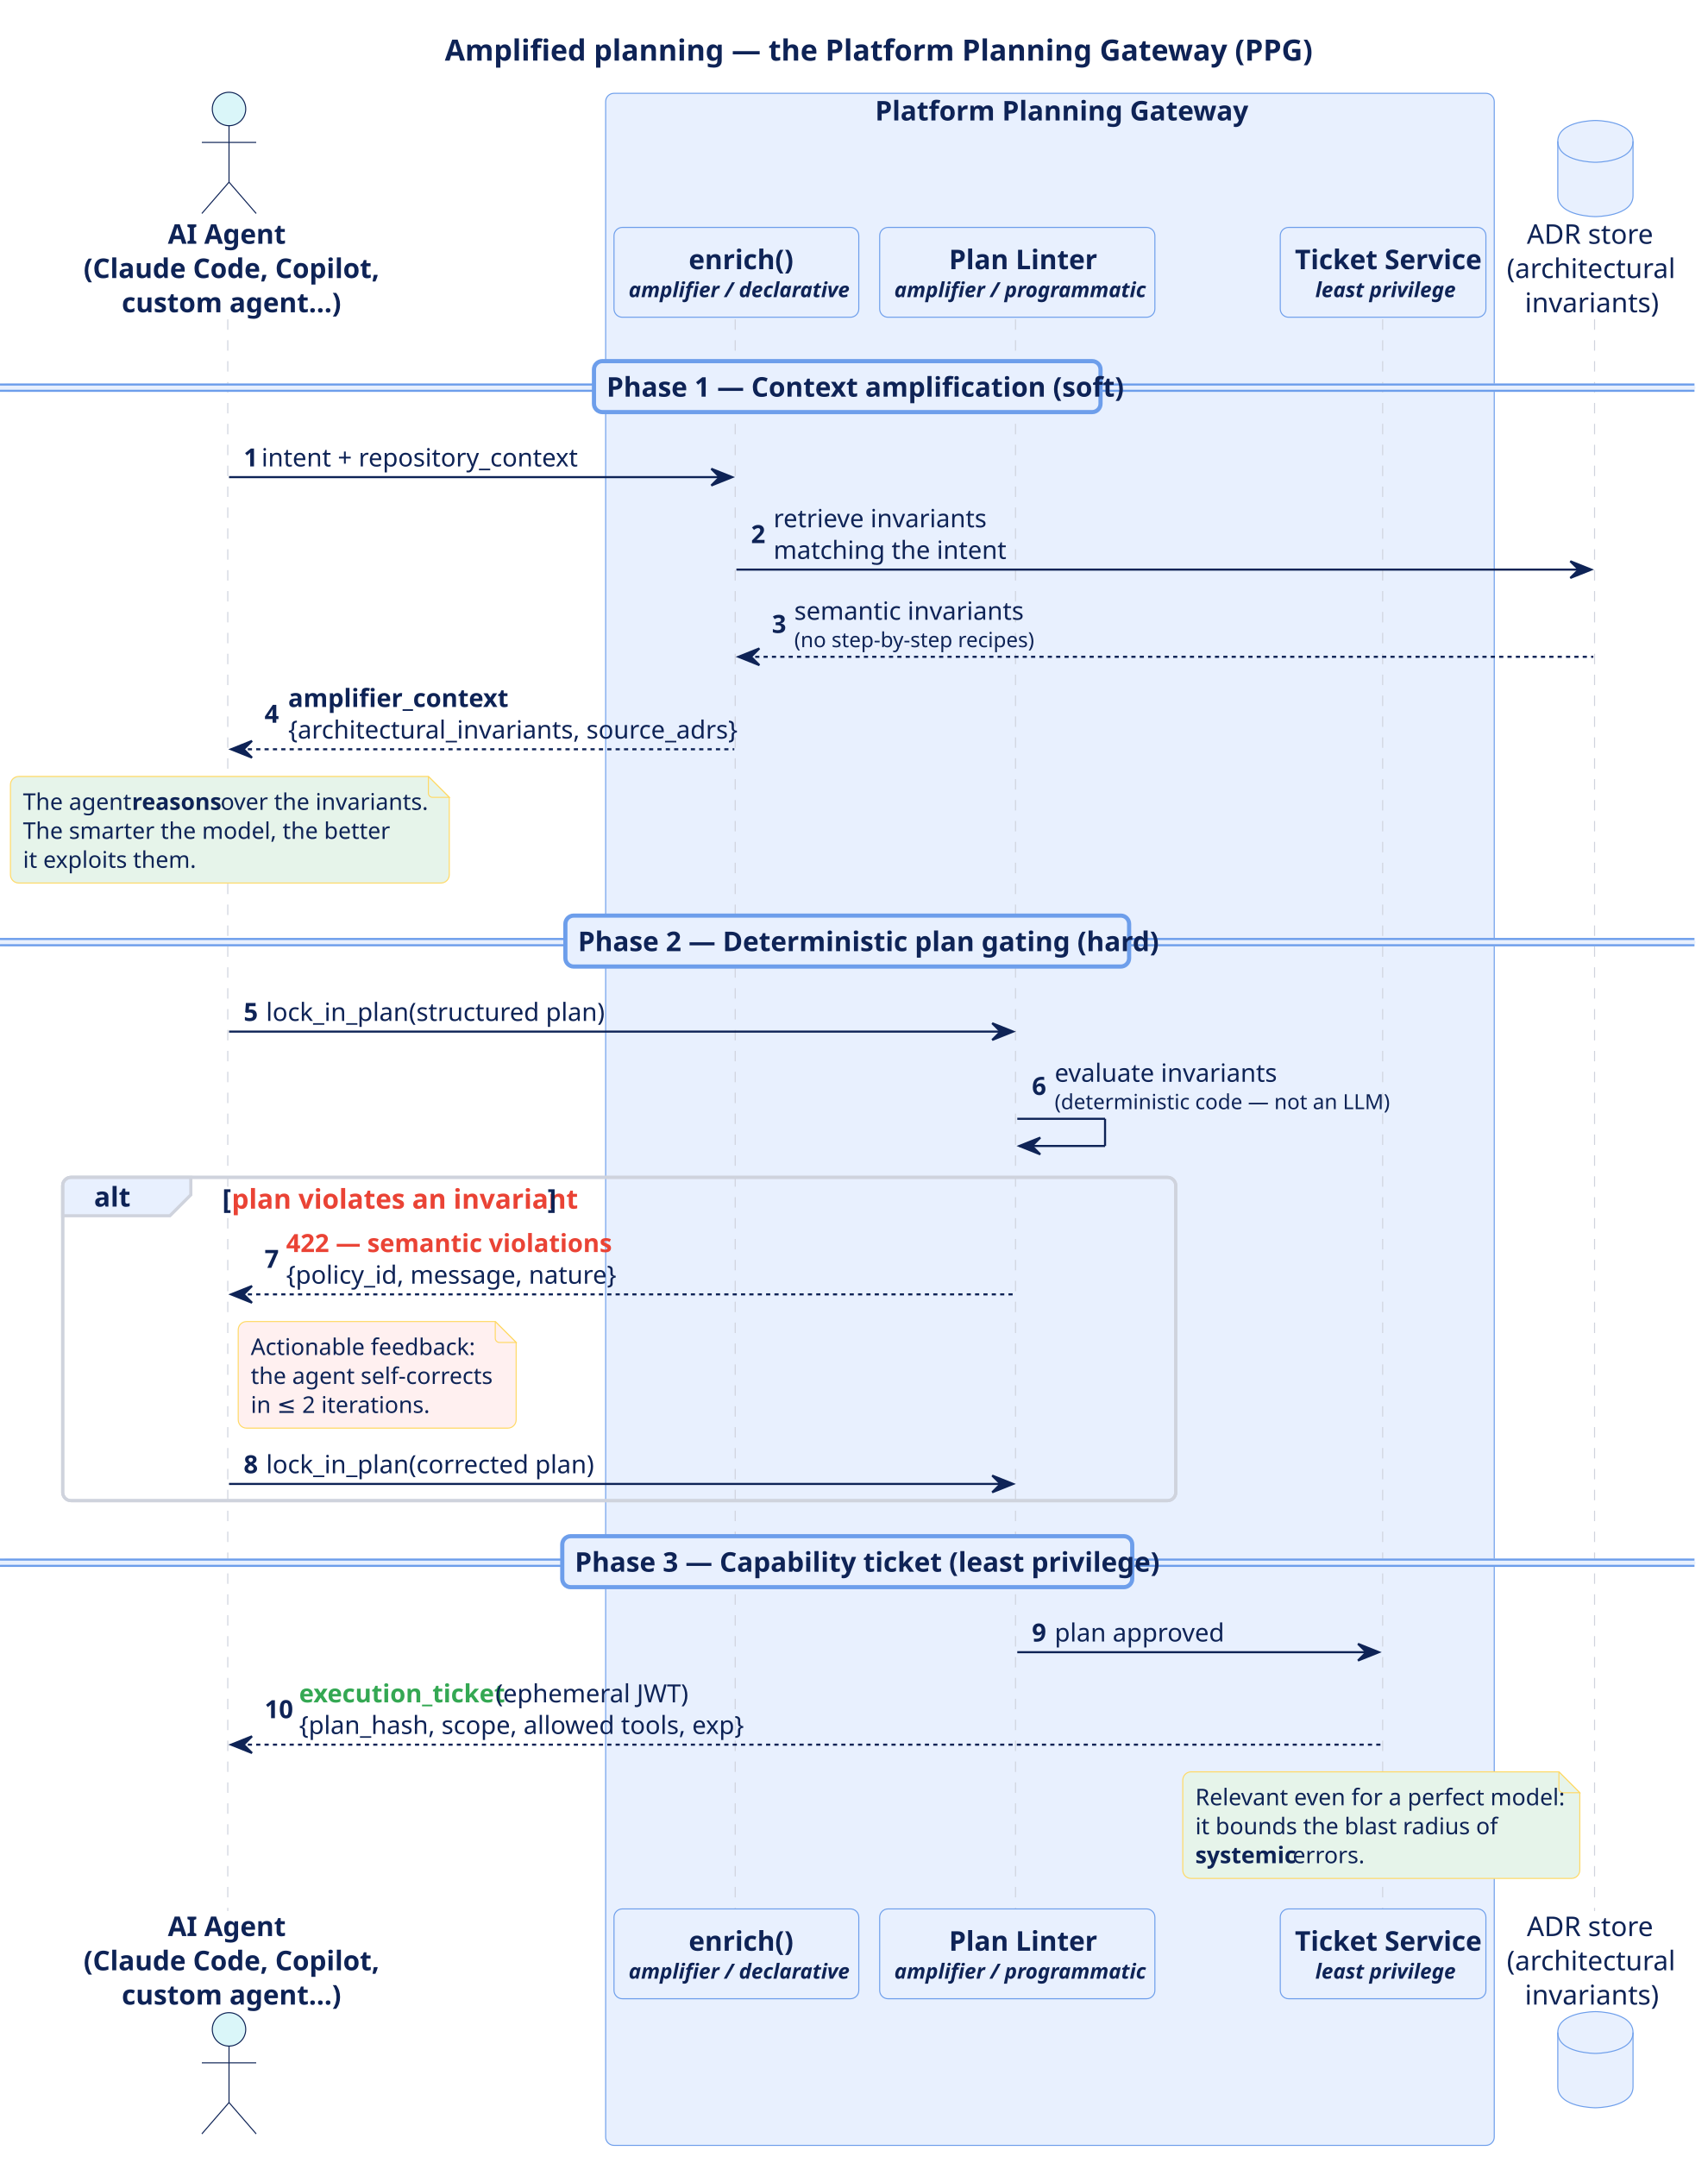
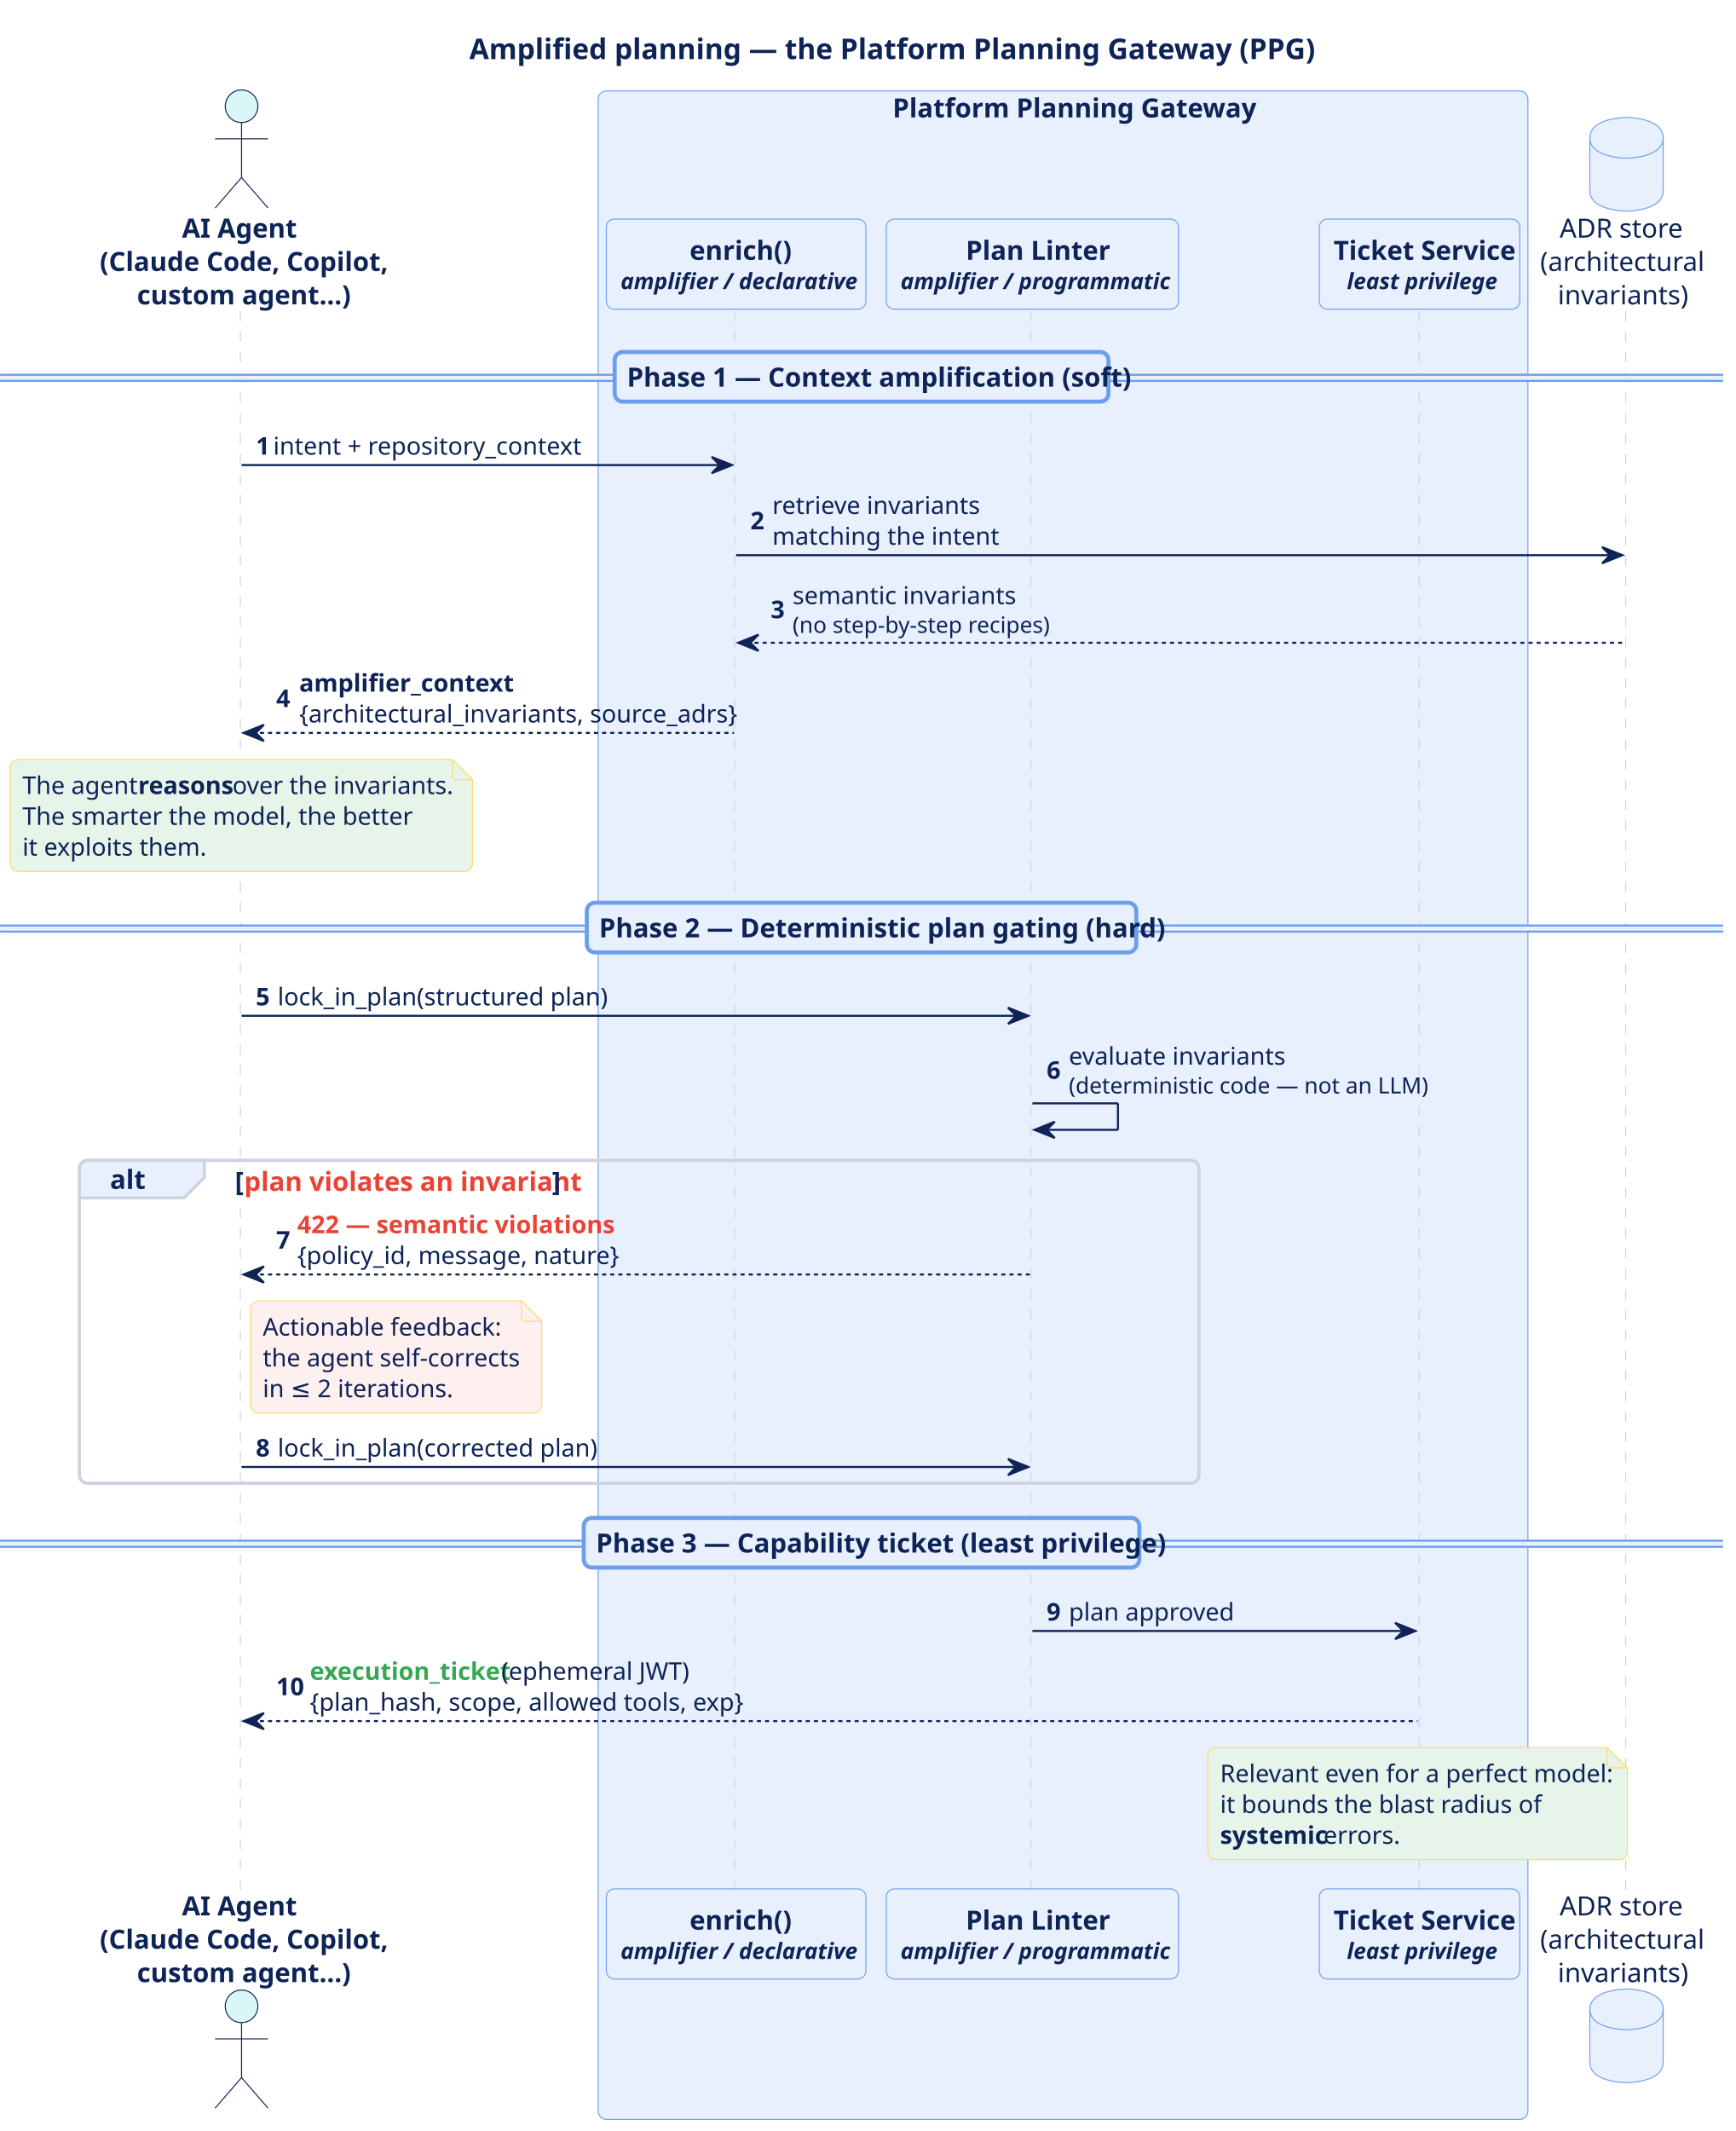
- <svg xmlns="http://www.w3.org/2000/svg" contentStyleType="text/css" data-diagram-type="SEQUENCE" height="1032px" preserveAspectRatio="none" style="width:817px;height:1032px;background:#FFFFFF;" version="1.1" viewBox="0 0 817 1032" width="817px" zoomAndPan="magnify">
+ <svg xmlns="http://www.w3.org/2000/svg" contentStyleType="text/css" data-diagram-type="SEQUENCE" height="1046px" preserveAspectRatio="none" style="width:852px;height:1046px;background:#FFFFFF;" version="1.1" viewBox="0 0 852 1046" width="852px" zoomAndPan="magnify">
  <defs />
  <g>
-     <text fill="#0E2356" font-family="'Outfit'" font-size="14" font-weight="bold" lengthAdjust="spacing" textLength="384.132" x="212.873" y="29">Amplified planning — the Platform Planning Gateway (PPG)</text>
-     <rect fill="#E8F0FE" height="981.8" rx="4" ry="4" style="stroke:#6D9EEB;stroke-width:0.5;" width="425.235" x="289.825" y="44.64" />
-     <text fill="#0E2356" font-family="'Outfit'" font-size="13" font-weight="bold" lengthAdjust="spacing" textLength="167.362" x="418.761" y="57.64">Platform Planning Gateway</text>
-     <rect fill="none" height="154.7" rx="4" ry="4" style="stroke:#CFD3DD;stroke-width:1.5;" width="532.655" x="30" y="563.28" />
+     <text fill="#0E2356" font-family="'Outfit'" font-size="14" font-weight="bold" lengthAdjust="spacing" textLength="384.132" x="230.403" y="29">Amplified planning — the Platform Planning Gateway (PPG)</text>
+     <rect fill="#E8F0FE" height="995.66" rx="4" ry="4" style="stroke:#6D9EEB;stroke-width:0.5;" width="456.45" x="293.668" y="44.64" />
+     <text fill="#0E2356" font-family="'Outfit'" font-size="13" font-weight="bold" lengthAdjust="spacing" textLength="167.362" x="438.212" y="57.64">Platform Planning Gateway</text>
+     <rect fill="none" height="158.48" rx="4" ry="4" style="stroke:#CFD3DD;stroke-width:1.5;" width="549.581" x="39" y="569.58" />
    <g class="participant-lifeline" data-entity-uid="part1" data-qualified-name="Agent" id="part1-lifeline">
      <g>
-         <rect fill="#000000" fill-opacity="0" height="761.52" width="8" x="105.593" y="152.78" />
-         <line style="stroke:#CFD3DD;stroke-width:0.5;stroke-dasharray:5,5;" x1="109" x2="109" y1="152.78" y2="914.3" />
+         <rect fill="#000000" fill-opacity="0" height="775.38" width="8" x="114.593" y="152.78" />
+         <line style="stroke:#CFD3DD;stroke-width:0.5;stroke-dasharray:5,5;" x1="118" x2="118" y1="152.78" y2="928.16" />
      </g>
    </g>
    <g class="participant-lifeline" data-entity-uid="part2" data-qualified-name="Enrich" id="part2-lifeline">
      <g>
-         <rect fill="#000000" fill-opacity="0" height="761.52" width="8" x="348.392" y="152.78" />
-         <line style="stroke:#CFD3DD;stroke-width:0.5;stroke-dasharray:5,5;" x1="351.825" x2="351.825" y1="152.78" y2="914.3" />
+         <rect fill="#000000" fill-opacity="0" height="775.38" width="8" x="357.392" y="152.78" />
+         <line style="stroke:#CFD3DD;stroke-width:0.5;stroke-dasharray:5,5;" x1="360.668" x2="360.668" y1="152.78" y2="928.16" />
      </g>
    </g>
    <g class="participant-lifeline" data-entity-uid="part3" data-qualified-name="Linter" id="part3-lifeline">
      <g>
-         <rect fill="#000000" fill-opacity="0" height="761.52" width="8" x="482.808" y="152.78" />
-         <line style="stroke:#CFD3DD;stroke-width:0.5;stroke-dasharray:5,5;" x1="485.96" x2="485.96" y1="152.78" y2="914.3" />
+         <rect fill="#000000" fill-opacity="0" height="775.38" width="8" x="502.849" y="152.78" />
+         <line style="stroke:#CFD3DD;stroke-width:0.5;stroke-dasharray:5,5;" x1="506.117" x2="506.117" y1="152.78" y2="928.16" />
      </g>
    </g>
    <g class="participant-lifeline" data-entity-uid="part4" data-qualified-name="Ticket" id="part4-lifeline">
      <g>
-         <rect fill="#000000" fill-opacity="0" height="761.52" width="8" x="657.859" y="152.78" />
-         <line style="stroke:#CFD3DD;stroke-width:0.5;stroke-dasharray:5,5;" x1="661.657" x2="661.657" y1="152.78" y2="914.3" />
+         <rect fill="#000000" fill-opacity="0" height="775.38" width="8" x="692.918" y="152.78" />
+         <line style="stroke:#CFD3DD;stroke-width:0.5;stroke-dasharray:5,5;" x1="696.716" x2="696.716" y1="152.78" y2="928.16" />
      </g>
    </g>
    <g class="participant-lifeline" data-entity-uid="part5" data-qualified-name="ADR" id="part5-lifeline">
      <g>
-         <rect fill="#000000" fill-opacity="0" height="761.52" width="8" x="759.469" y="152.78" />
-         <line style="stroke:#CFD3DD;stroke-width:0.5;stroke-dasharray:5,5;" x1="763.06" x2="763.06" y1="152.78" y2="914.3" />
+         <rect fill="#000000" fill-opacity="0" height="775.38" width="8" x="794.528" y="152.78" />
+         <line style="stroke:#CFD3DD;stroke-width:0.5;stroke-dasharray:5,5;" x1="798.119" x2="798.119" y1="152.78" y2="928.16" />
      </g>
    </g>
    <g class="participant participant-head" data-entity-uid="part1" data-qualified-name="Agent" id="part1-head">
-       <text fill="#0E2356" font-family="'Outfit'" font-size="13" font-weight="bold" lengthAdjust="spacing" textLength="52.539" x="80.323" y="116.64">AI Agent</text>
-       <text fill="#0E2356" font-family="'Outfit'" font-size="13" font-weight="bold" lengthAdjust="spacing" textLength="133.185" x="40" y="133.02">(Claude Code, Copilot,</text>
-       <text fill="#0E2356" font-family="'Outfit'" font-size="13" font-weight="bold" lengthAdjust="spacing" textLength="96.655" x="58.265" y="149.4">custom agent...)</text>
-       <ellipse cx="109.593" cy="52.14" fill="#DAF6F9" rx="8" ry="8" style="stroke:#0E2356;stroke-width:0.5;" />
-       <path d="M109.593,60.14 L109.593,87.14 M96.593,68.14 L122.593,68.14 M109.593,87.14 L96.593,102.14 M109.593,87.14 L122.593,102.14" fill="none" style="stroke:#0E2356;stroke-width:0.5;" />
+       <text fill="#0E2356" font-family="'Outfit'" font-size="13" font-weight="bold" lengthAdjust="spacing" textLength="52.539" x="89.323" y="116.64">AI Agent</text>
+       <text fill="#0E2356" font-family="'Outfit'" font-size="13" font-weight="bold" lengthAdjust="spacing" textLength="133.185" x="49" y="133.02">(Claude Code, Copilot,</text>
+       <text fill="#0E2356" font-family="'Outfit'" font-size="13" font-weight="bold" lengthAdjust="spacing" textLength="96.655" x="67.265" y="149.4">custom agent...)</text>
+       <ellipse cx="118.593" cy="52.14" fill="#DAF6F9" rx="8" ry="8" style="stroke:#0E2356;stroke-width:0.5;" />
+       <path d="M118.593,60.14 L118.593,87.14 M105.593,68.14 L131.593,68.14 M118.593,87.14 L105.593,102.14 M118.593,87.14 L131.593,102.14" fill="none" style="stroke:#0E2356;stroke-width:0.5;" />
    </g>
    <g class="participant participant-tail" data-entity-uid="part1" data-qualified-name="Agent" id="part1-tail">
-       <text fill="#0E2356" font-family="'Outfit'" font-size="13" font-weight="bold" lengthAdjust="spacing" textLength="52.539" x="80.323" y="926.3">AI Agent</text>
-       <text fill="#0E2356" font-family="'Outfit'" font-size="13" font-weight="bold" lengthAdjust="spacing" textLength="133.185" x="40" y="942.68">(Claude Code, Copilot,</text>
-       <text fill="#0E2356" font-family="'Outfit'" font-size="13" font-weight="bold" lengthAdjust="spacing" textLength="96.655" x="58.265" y="959.06">custom agent...)</text>
-       <ellipse cx="109.593" cy="970.94" fill="#DAF6F9" rx="8" ry="8" style="stroke:#0E2356;stroke-width:0.5;" />
-       <path d="M109.593,978.94 L109.593,1005.94 M96.593,986.94 L122.593,986.94 M109.593,1005.94 L96.593,1020.94 M109.593,1005.94 L122.593,1020.94" fill="none" style="stroke:#0E2356;stroke-width:0.5;" />
+       <text fill="#0E2356" font-family="'Outfit'" font-size="13" font-weight="bold" lengthAdjust="spacing" textLength="52.539" x="89.323" y="940.16">AI Agent</text>
+       <text fill="#0E2356" font-family="'Outfit'" font-size="13" font-weight="bold" lengthAdjust="spacing" textLength="133.185" x="49" y="956.54">(Claude Code, Copilot,</text>
+       <text fill="#0E2356" font-family="'Outfit'" font-size="13" font-weight="bold" lengthAdjust="spacing" textLength="96.655" x="67.265" y="972.92">custom agent...)</text>
+       <ellipse cx="118.593" cy="984.8" fill="#DAF6F9" rx="8" ry="8" style="stroke:#0E2356;stroke-width:0.5;" />
+       <path d="M118.593,992.8 L118.593,1019.8 M105.593,1000.8 L131.593,1000.8 M118.593,1019.8 L105.593,1034.8 M118.593,1019.8 L131.593,1034.8" fill="none" style="stroke:#0E2356;stroke-width:0.5;" />
    </g>
    <g class="participant participant-head" data-entity-uid="part2" data-qualified-name="Enrich" id="part2-head">
-       <rect fill="#E8F0FE" height="42.98" rx="4" ry="4" style="stroke:#6D9EEB;stroke-width:0.5;" width="117.135" x="293.825" y="108.8" />
-       <text fill="#0E2356" font-family="'Outfit'" font-size="13" font-weight="bold" lengthAdjust="spacing" textLength="45.643" x="329.571" y="128.8">enrich()</text>
-       <text fill="#0E2356" font-family="'Outfit'" font-size="10" font-style="italic" font-weight="bold" lengthAdjust="spacing" textLength="103.135" x="300.825" y="142.18">amplifier / declarative</text>
+       <rect fill="#E8F0FE" height="44.24" rx="4" ry="4" style="stroke:#6D9EEB;stroke-width:0.5;" width="127.448" x="297.668" y="107.54" />
+       <text fill="#0E2356" font-family="'Outfit'" font-size="13" font-weight="bold" lengthAdjust="spacing" textLength="45.643" x="338.571" y="127.54">enrich()</text>
+       <text fill="#0E2356" font-family="'Outfit'" font-size="11" font-style="italic" font-weight="bold" lengthAdjust="spacing" textLength="113.448" x="304.668" y="141.92">amplifier / declarative</text>
    </g>
    <g class="participant participant-tail" data-entity-uid="part2" data-qualified-name="Enrich" id="part2-tail">
-       <rect fill="#E8F0FE" height="42.98" rx="4" ry="4" style="stroke:#6D9EEB;stroke-width:0.5;" width="117.135" x="293.825" y="913.3" />
-       <text fill="#0E2356" font-family="'Outfit'" font-size="13" font-weight="bold" lengthAdjust="spacing" textLength="45.643" x="329.571" y="933.3">enrich()</text>
-       <text fill="#0E2356" font-family="'Outfit'" font-size="10" font-style="italic" font-weight="bold" lengthAdjust="spacing" textLength="103.135" x="300.825" y="946.68">amplifier / declarative</text>
+       <rect fill="#E8F0FE" height="44.24" rx="4" ry="4" style="stroke:#6D9EEB;stroke-width:0.5;" width="127.448" x="297.668" y="927.16" />
+       <text fill="#0E2356" font-family="'Outfit'" font-size="13" font-weight="bold" lengthAdjust="spacing" textLength="45.643" x="338.571" y="947.16">enrich()</text>
+       <text fill="#0E2356" font-family="'Outfit'" font-size="11" font-style="italic" font-weight="bold" lengthAdjust="spacing" textLength="113.448" x="304.668" y="961.54">amplifier / declarative</text>
    </g>
    <g class="participant participant-head" data-entity-uid="part3" data-qualified-name="Linter" id="part3-head">
-       <rect fill="#E8F0FE" height="42.98" rx="4" ry="4" style="stroke:#6D9EEB;stroke-width:0.5;" width="131.695" x="420.96" y="108.8" />
-       <text fill="#0E2356" font-family="'Outfit'" font-size="13" font-weight="bold" lengthAdjust="spacing" textLength="65.39" x="454.113" y="128.8">Plan Linter</text>
-       <text fill="#0E2356" font-family="'Outfit'" font-size="10" font-style="italic" font-weight="bold" lengthAdjust="spacing" textLength="117.695" x="427.96" y="142.18">amplifier / programmatic</text>
+       <rect fill="#E8F0FE" height="44.24" rx="4" ry="4" style="stroke:#6D9EEB;stroke-width:0.5;" width="143.464" x="435.117" y="107.54" />
+       <text fill="#0E2356" font-family="'Outfit'" font-size="13" font-weight="bold" lengthAdjust="spacing" textLength="65.39" x="474.154" y="127.54">Plan Linter</text>
+       <text fill="#0E2356" font-family="'Outfit'" font-size="11" font-style="italic" font-weight="bold" lengthAdjust="spacing" textLength="129.464" x="442.117" y="141.92">amplifier / programmatic</text>
    </g>
    <g class="participant participant-tail" data-entity-uid="part3" data-qualified-name="Linter" id="part3-tail">
-       <rect fill="#E8F0FE" height="42.98" rx="4" ry="4" style="stroke:#6D9EEB;stroke-width:0.5;" width="131.695" x="420.96" y="913.3" />
-       <text fill="#0E2356" font-family="'Outfit'" font-size="13" font-weight="bold" lengthAdjust="spacing" textLength="65.39" x="454.113" y="933.3">Plan Linter</text>
-       <text fill="#0E2356" font-family="'Outfit'" font-size="10" font-style="italic" font-weight="bold" lengthAdjust="spacing" textLength="117.695" x="427.96" y="946.68">amplifier / programmatic</text>
+       <rect fill="#E8F0FE" height="44.24" rx="4" ry="4" style="stroke:#6D9EEB;stroke-width:0.5;" width="143.464" x="435.117" y="927.16" />
+       <text fill="#0E2356" font-family="'Outfit'" font-size="13" font-weight="bold" lengthAdjust="spacing" textLength="65.39" x="474.154" y="947.16">Plan Linter</text>
+       <text fill="#0E2356" font-family="'Outfit'" font-size="11" font-style="italic" font-weight="bold" lengthAdjust="spacing" textLength="129.464" x="442.117" y="961.54">amplifier / programmatic</text>
    </g>
    <g class="participant participant-head" data-entity-uid="part4" data-qualified-name="Ticket" id="part4-head">
-       <rect fill="#E8F0FE" height="42.98" rx="4" ry="4" style="stroke:#6D9EEB;stroke-width:0.5;" width="98.403" x="612.657" y="108.8" />
-       <text fill="#0E2356" font-family="'Outfit'" font-size="13" font-weight="bold" lengthAdjust="spacing" textLength="84.403" x="619.657" y="128.8">Ticket Service</text>
-       <text fill="#0E2356" font-family="'Outfit'" font-size="10" font-style="italic" font-weight="bold" lengthAdjust="spacing" textLength="64.865" x="629.426" y="142.18">least privilege</text>
+       <rect fill="#E8F0FE" height="44.24" rx="4" ry="4" style="stroke:#6D9EEB;stroke-width:0.5;" width="98.403" x="647.716" y="107.54" />
+       <text fill="#0E2356" font-family="'Outfit'" font-size="13" font-weight="bold" lengthAdjust="spacing" textLength="84.403" x="654.716" y="127.54">Ticket Service</text>
+       <text fill="#0E2356" font-family="'Outfit'" font-size="11" font-style="italic" font-weight="bold" lengthAdjust="spacing" textLength="71.352" x="661.242" y="141.92">least privilege</text>
    </g>
    <g class="participant participant-tail" data-entity-uid="part4" data-qualified-name="Ticket" id="part4-tail">
-       <rect fill="#E8F0FE" height="42.98" rx="4" ry="4" style="stroke:#6D9EEB;stroke-width:0.5;" width="98.403" x="612.657" y="913.3" />
-       <text fill="#0E2356" font-family="'Outfit'" font-size="13" font-weight="bold" lengthAdjust="spacing" textLength="84.403" x="619.657" y="933.3">Ticket Service</text>
-       <text fill="#0E2356" font-family="'Outfit'" font-size="10" font-style="italic" font-weight="bold" lengthAdjust="spacing" textLength="64.865" x="629.426" y="946.68">least privilege</text>
+       <rect fill="#E8F0FE" height="44.24" rx="4" ry="4" style="stroke:#6D9EEB;stroke-width:0.5;" width="98.403" x="647.716" y="927.16" />
+       <text fill="#0E2356" font-family="'Outfit'" font-size="13" font-weight="bold" lengthAdjust="spacing" textLength="84.403" x="654.716" y="947.16">Ticket Service</text>
+       <text fill="#0E2356" font-family="'Outfit'" font-size="11" font-style="italic" font-weight="bold" lengthAdjust="spacing" textLength="71.352" x="661.242" y="961.54">least privilege</text>
    </g>
    <g class="participant participant-head" data-entity-uid="part5" data-qualified-name="ADR" id="part5-head">
-       <text fill="#0E2356" font-family="'Outfit'" font-size="13" lengthAdjust="spacing" textLength="59.647" x="730.646" y="116.64">ADR store</text>
-       <text fill="#0E2356" font-family="'Outfit'" font-size="13" lengthAdjust="spacing" textLength="78.819" x="721.06" y="133.02">(architectural</text>
-       <text fill="#0E2356" font-family="'Outfit'" font-size="13" lengthAdjust="spacing" textLength="61.532" x="729.703" y="149.4">invariants)</text>
-       <path d="M745.469,67.64 C745.469,57.64 763.469,57.64 763.469,57.64 C763.469,57.64 781.469,57.64 781.469,67.64 L781.469,93.64 C781.469,103.64 763.469,103.64 763.469,103.64 C763.469,103.64 745.469,103.64 745.469,93.64 L745.469,67.64" fill="#E8F0FE" style="stroke:#6D9EEB;stroke-width:0.5;" />
-       <path d="M745.469,67.64 C745.469,77.64 763.469,77.64 763.469,77.64 C763.469,77.64 781.469,77.64 781.469,67.64" fill="none" style="stroke:#6D9EEB;stroke-width:0.5;" />
+       <text fill="#0E2356" font-family="'Outfit'" font-size="13" lengthAdjust="spacing" textLength="59.647" x="765.705" y="116.64">ADR store</text>
+       <text fill="#0E2356" font-family="'Outfit'" font-size="13" lengthAdjust="spacing" textLength="78.819" x="756.119" y="133.02">(architectural</text>
+       <text fill="#0E2356" font-family="'Outfit'" font-size="13" lengthAdjust="spacing" textLength="61.532" x="764.762" y="149.4">invariants)</text>
+       <path d="M780.528,67.64 C780.528,57.64 798.528,57.64 798.528,57.64 C798.528,57.64 816.528,57.64 816.528,67.64 L816.528,93.64 C816.528,103.64 798.528,103.64 798.528,103.64 C798.528,103.64 780.528,103.64 780.528,93.64 L780.528,67.64" fill="#E8F0FE" style="stroke:#6D9EEB;stroke-width:0.5;" />
+       <path d="M780.528,67.64 C780.528,77.64 798.528,77.64 798.528,77.64 C798.528,77.64 816.528,77.64 816.528,67.64" fill="none" style="stroke:#6D9EEB;stroke-width:0.5;" />
    </g>
    <g class="participant participant-tail" data-entity-uid="part5" data-qualified-name="ADR" id="part5-tail">
-       <text fill="#0E2356" font-family="'Outfit'" font-size="13" lengthAdjust="spacing" textLength="59.647" x="730.646" y="926.3">ADR store</text>
-       <text fill="#0E2356" font-family="'Outfit'" font-size="13" lengthAdjust="spacing" textLength="78.819" x="721.06" y="942.68">(architectural</text>
-       <text fill="#0E2356" font-family="'Outfit'" font-size="13" lengthAdjust="spacing" textLength="61.532" x="729.703" y="959.06">invariants)</text>
-       <path d="M745.469,972.44 C745.469,962.44 763.469,962.44 763.469,962.44 C763.469,962.44 781.469,962.44 781.469,972.44 L781.469,998.44 C781.469,1008.44 763.469,1008.44 763.469,1008.44 C763.469,1008.44 745.469,1008.44 745.469,998.44 L745.469,972.44" fill="#E8F0FE" style="stroke:#6D9EEB;stroke-width:0.5;" />
-       <path d="M745.469,972.44 C745.469,982.44 763.469,982.44 763.469,982.44 C763.469,982.44 781.469,982.44 781.469,972.44" fill="none" style="stroke:#6D9EEB;stroke-width:0.5;" />
-     </g>
-     <rect fill="#E8F0FE" height="3" rx="4" ry="4" style="stroke:#E8F0FE;stroke-width:1;" width="810.879" x="0" y="183.97" />
-     <line style="stroke:#6D9EEB;stroke-width:1;" x1="0" x2="810.879" y1="183.97" y2="183.97" />
-     <line style="stroke:#6D9EEB;stroke-width:1;" x1="0" x2="810.879" y1="186.97" y2="186.97" />
-     <rect fill="#E8F0FE" height="24.38" rx="4" ry="4" style="stroke:#6D9EEB;stroke-width:2;" width="242.404" x="284.238" y="172.78" />
-     <text fill="#0E2356" font-family="'Outfit'" font-size="13" font-weight="bold" lengthAdjust="spacing" textLength="225.934" x="290.238" y="189.78">Phase 1 — Context amplification (soft)</text>
+       <text fill="#0E2356" font-family="'Outfit'" font-size="13" lengthAdjust="spacing" textLength="59.647" x="765.705" y="940.16">ADR store</text>
+       <text fill="#0E2356" font-family="'Outfit'" font-size="13" lengthAdjust="spacing" textLength="78.819" x="756.119" y="956.54">(architectural</text>
+       <text fill="#0E2356" font-family="'Outfit'" font-size="13" lengthAdjust="spacing" textLength="61.532" x="764.762" y="972.92">invariants)</text>
+       <path d="M780.528,986.3 C780.528,976.3 798.528,976.3 798.528,976.3 C798.528,976.3 816.528,976.3 816.528,986.3 L816.528,1012.3 C816.528,1022.3 798.528,1022.3 798.528,1022.3 C798.528,1022.3 780.528,1022.3 780.528,1012.3 L780.528,986.3" fill="#E8F0FE" style="stroke:#6D9EEB;stroke-width:0.5;" />
+       <path d="M780.528,986.3 C780.528,996.3 798.528,996.3 798.528,996.3 C798.528,996.3 816.528,996.3 816.528,986.3" fill="none" style="stroke:#6D9EEB;stroke-width:0.5;" />
+     </g>
+     <rect fill="#E8F0FE" height="3" rx="4" ry="4" style="stroke:#E8F0FE;stroke-width:1;" width="845.938" x="0" y="183.97" />
+     <line style="stroke:#6D9EEB;stroke-width:1;" x1="0" x2="845.938" y1="183.97" y2="183.97" />
+     <line style="stroke:#6D9EEB;stroke-width:1;" x1="0" x2="845.938" y1="186.97" y2="186.97" />
+     <rect fill="#E8F0FE" height="24.38" rx="4" ry="4" style="stroke:#6D9EEB;stroke-width:2;" width="242.404" x="301.767" y="172.78" />
+     <text fill="#0E2356" font-family="'Outfit'" font-size="13" font-weight="bold" lengthAdjust="spacing" textLength="225.934" x="307.767" y="189.78">Phase 1 — Context amplification (soft)</text>
    <g class="message" data-entity-1="part1" data-entity-2="part2" id="msg1">
-       <polygon fill="#0E2356" points="340.392,224.28,350.392,228.28,340.392,232.28,344.392,228.28" style="stroke:#0E2356;stroke-width:1;" />
-       <line style="stroke:#0E2356;stroke-width:1;" x1="109.593" x2="346.392" y1="228.28" y2="228.28" />
-       <text fill="#0E2356" font-family="'Outfit'" font-size="12" font-weight="bold" lengthAdjust="spacing" textLength="4.536" x="116.593" y="223.16">1</text>
-       <text fill="#0E2356" font-family="'Outfit'" font-size="12" lengthAdjust="spacing" textLength="144.567" x="125.129" y="223.16">intent + repository_context</text>
+       <polygon fill="#0E2356" points="349.392,224.28,359.392,228.28,349.392,232.28,353.392,228.28" style="stroke:#0E2356;stroke-width:1;" />
+       <line style="stroke:#0E2356;stroke-width:1;" x1="118.593" x2="355.392" y1="228.28" y2="228.28" />
+       <text fill="#0E2356" font-family="'Outfit'" font-size="12" font-weight="bold" lengthAdjust="spacing" textLength="4.536" x="125.593" y="223.16">1</text>
+       <text fill="#0E2356" font-family="'Outfit'" font-size="12" lengthAdjust="spacing" textLength="144.567" x="134.129" y="223.16">intent + repository_context</text>
    </g>
    <g class="message" data-entity-1="part2" data-entity-2="part5" id="msg2">
-       <polygon fill="#0E2356" points="751.469,268.52,761.469,272.52,751.469,276.52,755.469,272.52" style="stroke:#0E2356;stroke-width:1;" />
-       <line style="stroke:#0E2356;stroke-width:1;" x1="352.392" x2="757.469" y1="272.52" y2="272.52" />
-       <text fill="#0E2356" font-family="'Outfit'" font-size="12" font-weight="bold" lengthAdjust="spacing" textLength="6.768" x="359.392" y="259.84">2</text>
-       <text fill="#0E2356" font-family="'Outfit'" font-size="12" lengthAdjust="spacing" textLength="98.244" x="370.161" y="252.28">retrieve invariants</text>
-       <text fill="#0E2356" font-family="'Outfit'" font-size="12" lengthAdjust="spacing" textLength="103.755" x="370.161" y="267.4">matching the intent</text>
+       <polygon fill="#0E2356" points="786.528,268.52,796.528,272.52,786.528,276.52,790.528,272.52" style="stroke:#0E2356;stroke-width:1;" />
+       <line style="stroke:#0E2356;stroke-width:1;" x1="361.392" x2="792.528" y1="272.52" y2="272.52" />
+       <text fill="#0E2356" font-family="'Outfit'" font-size="12" font-weight="bold" lengthAdjust="spacing" textLength="6.768" x="368.392" y="259.84">2</text>
+       <text fill="#0E2356" font-family="'Outfit'" font-size="12" lengthAdjust="spacing" textLength="98.244" x="379.161" y="252.28">retrieve invariants</text>
+       <text fill="#0E2356" font-family="'Outfit'" font-size="12" lengthAdjust="spacing" textLength="103.755" x="379.161" y="267.4">matching the intent</text>
    </g>
    <g class="message" data-entity-1="part5" data-entity-2="part2" id="msg3">
-       <polygon fill="#0E2356" points="363.392,310.24,353.392,314.24,363.392,318.24,359.392,314.24" style="stroke:#0E2356;stroke-width:1;" />
-       <line style="stroke:#0E2356;stroke-width:1;stroke-dasharray:2,2;" x1="357.392" x2="762.469" y1="314.24" y2="314.24" />
-       <text fill="#0E2356" font-family="'Outfit'" font-size="12" font-weight="bold" lengthAdjust="spacing" textLength="6.708" x="369.392" y="302.82">3</text>
-       <text fill="#0E2356" font-family="'Outfit'" font-size="12" lengthAdjust="spacing" textLength="103.992" x="380.101" y="296.52">semantic invariants</text>
-       <text fill="#0E2356" font-family="'Outfit'" font-size="10" lengthAdjust="spacing" textLength="111.877" x="380.101" y="309.64">(no step-by-step recipes)</text>
+       <polygon fill="#0E2356" points="372.392,311.5,362.392,315.5,372.392,319.5,368.392,315.5" style="stroke:#0E2356;stroke-width:1;" />
+       <line style="stroke:#0E2356;stroke-width:1;stroke-dasharray:2,2;" x1="366.392" x2="797.528" y1="315.5" y2="315.5" />
+       <text fill="#0E2356" font-family="'Outfit'" font-size="12" font-weight="bold" lengthAdjust="spacing" textLength="6.708" x="378.392" y="303.45">3</text>
+       <text fill="#0E2356" font-family="'Outfit'" font-size="12" lengthAdjust="spacing" textLength="103.992" x="389.101" y="296.52">semantic invariants</text>
+       <text fill="#0E2356" font-family="'Outfit'" font-size="11" lengthAdjust="spacing" textLength="123.065" x="389.101" y="310.64">(no step-by-step recipes)</text>
    </g>
    <g class="message" data-entity-1="part2" data-entity-2="part1" id="msg4">
-       <polygon fill="#0E2356" points="120.593,354.48,110.593,358.48,120.593,362.48,116.593,358.48" style="stroke:#0E2356;stroke-width:1;" />
-       <line style="stroke:#0E2356;stroke-width:1;stroke-dasharray:2,2;" x1="114.593" x2="351.392" y1="358.48" y2="358.48" />
-       <text fill="#0E2356" font-family="'Outfit'" font-size="12" font-weight="bold" lengthAdjust="spacing" textLength="7.302" x="126.593" y="345.8">4</text>
-       <text fill="#0E2356" font-family="'Outfit'" font-size="12" font-weight="bold" lengthAdjust="spacing" textLength="99.63" x="137.894" y="338.24">amplifier_context</text>
-       <text fill="#0E2356" font-family="'Outfit'" font-size="12" lengthAdjust="spacing" textLength="207.498" x="137.894" y="353.36">{architectural_invariants, source_adrs}</text>
-     </g>
-     <path d="M5,375.48 L5,418.48 A4,4 0 0 0 9,422.48 L211,422.48 A4,4 0 0 0 215,418.48 L215,381.48 L205,371.48 L9,371.48 A4,4 0 0 0 5,375.48" fill="#E6F4EA" style="stroke:#FFD966;stroke-width:0.5;" />
-     <path d="M205,371.48 L205,379.48 A2,2 0 0 0 207,381.48 L215,381.48 L205,371.48" fill="#E6F4EA" style="stroke:#FFD966;stroke-width:0.5;" />
-     <text fill="#0E2356" font-family="'Outfit'" font-size="11" lengthAdjust="spacing" textLength="49.808" x="11" y="387.48">The agent</text>
-     <text fill="#0E2356" font-family="'Outfit'" font-size="11" font-weight="bold" lengthAdjust="spacing" textLength="40.133" x="63.09" y="387.48">reasons</text>
-     <text fill="#0E2356" font-family="'Outfit'" font-size="11" lengthAdjust="spacing" textLength="94.801" x="105.507" y="387.48">over the invariants.</text>
-     <text fill="#0E2356" font-family="'Outfit'" font-size="11" lengthAdjust="spacing" textLength="166.078" x="11" y="401.34">The smarter the model, the better</text>
-     <text fill="#0E2356" font-family="'Outfit'" font-size="11" lengthAdjust="spacing" textLength="77.314" x="11" y="415.2">it exploits them.</text>
-     <rect fill="#E8F0FE" height="3" rx="4" ry="4" style="stroke:#E8F0FE;stroke-width:1;" width="810.879" x="0" y="449.25" />
-     <line style="stroke:#6D9EEB;stroke-width:1;" x1="0" x2="810.879" y1="449.25" y2="449.25" />
-     <line style="stroke:#6D9EEB;stroke-width:1;" x1="0" x2="810.879" y1="452.25" y2="452.25" />
-     <rect fill="#E8F0FE" height="24.38" rx="4" ry="4" style="stroke:#6D9EEB;stroke-width:2;" width="269.769" x="270.555" y="438.06" />
-     <text fill="#0E2356" font-family="'Outfit'" font-size="13" font-weight="bold" lengthAdjust="spacing" textLength="253.298" x="276.555" y="455.06">Phase 2 — Deterministic plan gating (hard)</text>
+       <polygon fill="#0E2356" points="129.593,355.74,119.593,359.74,129.593,363.74,125.593,359.74" style="stroke:#0E2356;stroke-width:1;" />
+       <line style="stroke:#0E2356;stroke-width:1;stroke-dasharray:2,2;" x1="123.593" x2="360.392" y1="359.74" y2="359.74" />
+       <text fill="#0E2356" font-family="'Outfit'" font-size="12" font-weight="bold" lengthAdjust="spacing" textLength="7.302" x="135.593" y="347.06">4</text>
+       <text fill="#0E2356" font-family="'Outfit'" font-size="12" font-weight="bold" lengthAdjust="spacing" textLength="99.63" x="146.894" y="339.5">amplifier_context</text>
+       <text fill="#0E2356" font-family="'Outfit'" font-size="12" lengthAdjust="spacing" textLength="207.498" x="146.894" y="354.62">{architectural_invariants, source_adrs}</text>
+     </g>
+     <path d="M5,376.74 L5,423.74 A4,4 0 0 0 9,427.74 L228,427.74 A4,4 0 0 0 232,423.74 L232,382.74 L222,372.74 L9,372.74 A4,4 0 0 0 5,376.74" fill="#E6F4EA" style="stroke:#FFD966;stroke-width:0.5;" />
+     <path d="M222,372.74 L222,380.74 A2,2 0 0 0 224,382.74 L232,382.74 L222,372.74" fill="#E6F4EA" style="stroke:#FFD966;stroke-width:0.5;" />
+     <text fill="#0E2356" font-family="'Outfit'" font-size="12" lengthAdjust="spacing" textLength="54.336" x="11" y="389.74">The agent</text>
+     <text fill="#0E2356" font-family="'Outfit'" font-size="12" font-weight="bold" lengthAdjust="spacing" textLength="43.782" x="67.826" y="389.74">reasons</text>
+     <text fill="#0E2356" font-family="'Outfit'" font-size="12" lengthAdjust="spacing" textLength="103.419" x="114.098" y="389.74">over the invariants.</text>
+     <text fill="#0E2356" font-family="'Outfit'" font-size="12" lengthAdjust="spacing" textLength="181.176" x="11" y="404.86">The smarter the model, the better</text>
+     <text fill="#0E2356" font-family="'Outfit'" font-size="12" lengthAdjust="spacing" textLength="84.342" x="11" y="419.98">it exploits them.</text>
+     <rect fill="#E8F0FE" height="3" rx="4" ry="4" style="stroke:#E8F0FE;stroke-width:1;" width="845.938" x="0" y="454.29" />
+     <line style="stroke:#6D9EEB;stroke-width:1;" x1="0" x2="845.938" y1="454.29" y2="454.29" />
+     <line style="stroke:#6D9EEB;stroke-width:1;" x1="0" x2="845.938" y1="457.29" y2="457.29" />
+     <rect fill="#E8F0FE" height="24.38" rx="4" ry="4" style="stroke:#6D9EEB;stroke-width:2;" width="269.769" x="288.085" y="443.1" />
+     <text fill="#0E2356" font-family="'Outfit'" font-size="13" font-weight="bold" lengthAdjust="spacing" textLength="253.298" x="294.085" y="460.1">Phase 2 — Deterministic plan gating (hard)</text>
    <g class="message" data-entity-1="part1" data-entity-2="part3" id="msg5">
-       <polygon fill="#0E2356" points="474.808,489.56,484.808,493.56,474.808,497.56,478.808,493.56" style="stroke:#0E2356;stroke-width:1;" />
-       <line style="stroke:#0E2356;stroke-width:1;" x1="109.593" x2="480.808" y1="493.56" y2="493.56" />
-       <text fill="#0E2356" font-family="'Outfit'" font-size="12" font-weight="bold" lengthAdjust="spacing" textLength="6.72" x="116.593" y="488.44">5</text>
-       <text fill="#0E2356" font-family="'Outfit'" font-size="12" lengthAdjust="spacing" textLength="154.476" x="127.312" y="488.44">lock_in_plan(structured plan)</text>
+       <polygon fill="#0E2356" points="494.849,494.6,504.849,498.6,494.849,502.6,498.849,498.6" style="stroke:#0E2356;stroke-width:1;" />
+       <line style="stroke:#0E2356;stroke-width:1;" x1="118.593" x2="500.849" y1="498.6" y2="498.6" />
+       <text fill="#0E2356" font-family="'Outfit'" font-size="12" font-weight="bold" lengthAdjust="spacing" textLength="6.72" x="125.593" y="493.48">5</text>
+       <text fill="#0E2356" font-family="'Outfit'" font-size="12" lengthAdjust="spacing" textLength="154.476" x="136.312" y="493.48">lock_in_plan(structured plan)</text>
    </g>
    <g class="message" data-entity-1="part3" data-entity-2="part3" id="msg6">
-       <line style="stroke:#0E2356;stroke-width:1;" x1="486.808" x2="528.808" y1="535.28" y2="535.28" />
-       <line style="stroke:#0E2356;stroke-width:1;" x1="528.808" x2="528.808" y1="535.28" y2="548.28" />
-       <line style="stroke:#0E2356;stroke-width:1;" x1="487.808" x2="528.808" y1="548.28" y2="548.28" />
-       <polygon fill="#0E2356" points="497.808,544.28,487.808,548.28,497.808,552.28,493.808,548.28" style="stroke:#0E2356;stroke-width:1;" />
-       <text fill="#0E2356" font-family="'Outfit'" font-size="12" font-weight="bold" lengthAdjust="spacing" textLength="6.876" x="493.808" y="523.86">6</text>
-       <text fill="#0E2356" font-family="'Outfit'" font-size="12" lengthAdjust="spacing" textLength="101.892" x="504.683" y="517.56">evaluate invariants</text>
-       <text fill="#0E2356" font-family="'Outfit'" font-size="10" lengthAdjust="spacing" textLength="150.175" x="504.683" y="530.68">(deterministic code — not an LLM)</text>
-     </g>
-     <path d="M34,563.28 L91.315,563.28 L91.315,571.66 L81.315,581.66 L30,581.66 L30,567.28 A4,4 0 0 1 34,563.28" fill="#E8F0FE" style="stroke:#CFD3DD;stroke-width:1.5;" />
-     <rect fill="none" height="154.7" rx="4" ry="4" style="stroke:#CFD3DD;stroke-width:1.5;" width="532.655" x="30" y="563.28" />
-     <text fill="#0E2356" font-family="'Outfit'" font-size="13" font-weight="bold" lengthAdjust="spacing" textLength="16.315" x="45" y="577.28">alt</text>
-     <text fill="#0E2356" font-family="'Outfit'" font-size="13" font-weight="bold" lengthAdjust="spacing" textLength="4.53" x="106.315" y="578.28">[</text>
-     <text fill="#EA4335" font-family="'Outfit'" font-size="13" font-weight="bold" lengthAdjust="spacing" textLength="151.164" x="110.846" y="578.28">plan violates an invariant</text>
-     <text fill="#0E2356" font-family="'Outfit'" font-size="13" font-weight="bold" lengthAdjust="spacing" textLength="4.53" x="262.01" y="578.28">]</text>
+       <line style="stroke:#0E2356;stroke-width:1;" x1="506.849" x2="548.849" y1="541.58" y2="541.58" />
+       <line style="stroke:#0E2356;stroke-width:1;" x1="548.849" x2="548.849" y1="541.58" y2="554.58" />
+       <line style="stroke:#0E2356;stroke-width:1;" x1="507.849" x2="548.849" y1="554.58" y2="554.58" />
+       <polygon fill="#0E2356" points="517.849,550.58,507.849,554.58,517.849,558.58,513.849,554.58" style="stroke:#0E2356;stroke-width:1;" />
+       <text fill="#0E2356" font-family="'Outfit'" font-size="12" font-weight="bold" lengthAdjust="spacing" textLength="6.876" x="513.849" y="529.53">6</text>
+       <text fill="#0E2356" font-family="'Outfit'" font-size="12" lengthAdjust="spacing" textLength="101.892" x="524.725" y="522.6">evaluate invariants</text>
+       <text fill="#0E2356" font-family="'Outfit'" font-size="11" lengthAdjust="spacing" textLength="165.192" x="524.725" y="536.72">(deterministic code — not an LLM)</text>
+     </g>
+     <path d="M43,569.58 L100.315,569.58 L100.315,577.96 L90.315,587.96 L39,587.96 L39,573.58 A4,4 0 0 1 43,569.58" fill="#E8F0FE" style="stroke:#CFD3DD;stroke-width:1.5;" />
+     <rect fill="none" height="158.48" rx="4" ry="4" style="stroke:#CFD3DD;stroke-width:1.5;" width="549.581" x="39" y="569.58" />
+     <text fill="#0E2356" font-family="'Outfit'" font-size="13" font-weight="bold" lengthAdjust="spacing" textLength="16.315" x="54" y="583.58">alt</text>
+     <text fill="#0E2356" font-family="'Outfit'" font-size="13" font-weight="bold" lengthAdjust="spacing" textLength="4.53" x="115.315" y="584.58">[</text>
+     <text fill="#EA4335" font-family="'Outfit'" font-size="13" font-weight="bold" lengthAdjust="spacing" textLength="151.164" x="119.846" y="584.58">plan violates an invariant</text>
+     <text fill="#0E2356" font-family="'Outfit'" font-size="13" font-weight="bold" lengthAdjust="spacing" textLength="4.53" x="271.01" y="584.58">]</text>
    <g class="message" data-entity-1="part3" data-entity-2="part1" id="msg7">
-       <polygon fill="#0E2356" points="120.593,615.28,110.593,619.28,120.593,623.28,116.593,619.28" style="stroke:#0E2356;stroke-width:1;" />
-       <line style="stroke:#0E2356;stroke-width:1;stroke-dasharray:2,2;" x1="114.593" x2="485.808" y1="619.28" y2="619.28" />
-       <text fill="#0E2356" font-family="'Outfit'" font-size="12" font-weight="bold" lengthAdjust="spacing" textLength="6.324" x="126.593" y="606.6">7</text>
-       <text fill="#EA4335" font-family="'Outfit'" font-size="12" font-weight="bold" lengthAdjust="spacing" textLength="142.422" x="136.917" y="599.04">422 — semantic violations</text>
-       <text fill="#0E2356" font-family="'Outfit'" font-size="12" lengthAdjust="spacing" textLength="149.112" x="136.917" y="614.16">{policy_id, message, nature}</text>
-     </g>
-     <path d="M114,636.28 L114,679.28 A4,4 0 0 0 118,683.28 L243,683.28 A4,4 0 0 0 247,679.28 L247,642.28 L237,632.28 L118,632.28 A4,4 0 0 0 114,636.28" fill="#FFF0F0" style="stroke:#FFD966;stroke-width:0.5;" />
-     <path d="M237,632.28 L237,640.28 A2,2 0 0 0 239,642.28 L247,642.28 L237,632.28" fill="#FFF0F0" style="stroke:#FFD966;stroke-width:0.5;" />
-     <text fill="#0E2356" font-family="'Outfit'" font-size="11" lengthAdjust="spacing" textLength="104.426" x="120" y="648.28">Actionable feedback:</text>
-     <text fill="#0E2356" font-family="'Outfit'" font-size="11" lengthAdjust="spacing" textLength="112.571" x="120" y="662.14">the agent self-corrects</text>
-     <text fill="#0E2356" font-family="'Outfit'" font-size="11" lengthAdjust="spacing" textLength="77.347" x="120" y="676">in ≤ 2 iterations.</text>
+       <polygon fill="#0E2356" points="129.593,621.58,119.593,625.58,129.593,629.58,125.593,625.58" style="stroke:#0E2356;stroke-width:1;" />
+       <line style="stroke:#0E2356;stroke-width:1;stroke-dasharray:2,2;" x1="123.593" x2="505.849" y1="625.58" y2="625.58" />
+       <text fill="#0E2356" font-family="'Outfit'" font-size="12" font-weight="bold" lengthAdjust="spacing" textLength="6.324" x="135.593" y="612.9">7</text>
+       <text fill="#EA4335" font-family="'Outfit'" font-size="12" font-weight="bold" lengthAdjust="spacing" textLength="142.422" x="145.917" y="605.34">422 — semantic violations</text>
+       <text fill="#0E2356" font-family="'Outfit'" font-size="12" lengthAdjust="spacing" textLength="149.112" x="145.917" y="620.46">{policy_id, message, nature}</text>
+     </g>
+     <path d="M123,642.58 L123,689.58 A4,4 0 0 0 127,693.58 L262,693.58 A4,4 0 0 0 266,689.58 L266,648.58 L256,638.58 L127,638.58 A4,4 0 0 0 123,642.58" fill="#FFF0F0" style="stroke:#FFD966;stroke-width:0.5;" />
+     <path d="M256,638.58 L256,646.58 A2,2 0 0 0 258,648.58 L266,648.58 L256,638.58" fill="#FFF0F0" style="stroke:#FFD966;stroke-width:0.5;" />
+     <text fill="#0E2356" font-family="'Outfit'" font-size="12" lengthAdjust="spacing" textLength="113.919" x="129" y="655.58">Actionable feedback:</text>
+     <text fill="#0E2356" font-family="'Outfit'" font-size="12" lengthAdjust="spacing" textLength="122.805" x="129" y="670.7">the agent self-corrects</text>
+     <text fill="#0E2356" font-family="'Outfit'" font-size="12" lengthAdjust="spacing" textLength="84.379" x="129" y="685.82">in ≤ 2 iterations.</text>
    <g class="message" data-entity-1="part1" data-entity-2="part3" id="msg8">
-       <polygon fill="#0E2356" points="474.808,705.98,484.808,709.98,474.808,713.98,478.808,709.98" style="stroke:#0E2356;stroke-width:1;" />
-       <line style="stroke:#0E2356;stroke-width:1;" x1="109.593" x2="480.808" y1="709.98" y2="709.98" />
-       <text fill="#0E2356" font-family="'Outfit'" font-size="12" font-weight="bold" lengthAdjust="spacing" textLength="6.744" x="116.593" y="704.86">8</text>
-       <text fill="#0E2356" font-family="'Outfit'" font-size="12" lengthAdjust="spacing" textLength="151.653" x="127.337" y="704.86">lock_in_plan(corrected plan)</text>
-     </g>
-     <rect fill="#E8F0FE" height="3" rx="4" ry="4" style="stroke:#E8F0FE;stroke-width:1;" width="810.879" x="0" y="746.17" />
-     <line style="stroke:#6D9EEB;stroke-width:1;" x1="0" x2="810.879" y1="746.17" y2="746.17" />
-     <line style="stroke:#6D9EEB;stroke-width:1;" x1="0" x2="810.879" y1="749.17" y2="749.17" />
-     <rect fill="#E8F0FE" height="24.38" rx="4" ry="4" style="stroke:#6D9EEB;stroke-width:2;" width="272.752" x="269.063" y="734.98" />
-     <text fill="#0E2356" font-family="'Outfit'" font-size="13" font-weight="bold" lengthAdjust="spacing" textLength="256.282" x="275.063" y="751.98">Phase 3 — Capability ticket (least privilege)</text>
+       <polygon fill="#0E2356" points="494.849,716.06,504.849,720.06,494.849,724.06,498.849,720.06" style="stroke:#0E2356;stroke-width:1;" />
+       <line style="stroke:#0E2356;stroke-width:1;" x1="118.593" x2="500.849" y1="720.06" y2="720.06" />
+       <text fill="#0E2356" font-family="'Outfit'" font-size="12" font-weight="bold" lengthAdjust="spacing" textLength="6.744" x="125.593" y="714.94">8</text>
+       <text fill="#0E2356" font-family="'Outfit'" font-size="12" lengthAdjust="spacing" textLength="151.653" x="136.337" y="714.94">lock_in_plan(corrected plan)</text>
+     </g>
+     <rect fill="#E8F0FE" height="3" rx="4" ry="4" style="stroke:#E8F0FE;stroke-width:1;" width="845.938" x="0" y="756.25" />
+     <line style="stroke:#6D9EEB;stroke-width:1;" x1="0" x2="845.938" y1="756.25" y2="756.25" />
+     <line style="stroke:#6D9EEB;stroke-width:1;" x1="0" x2="845.938" y1="759.25" y2="759.25" />
+     <rect fill="#E8F0FE" height="24.38" rx="4" ry="4" style="stroke:#6D9EEB;stroke-width:2;" width="272.752" x="286.593" y="745.06" />
+     <text fill="#0E2356" font-family="'Outfit'" font-size="13" font-weight="bold" lengthAdjust="spacing" textLength="256.282" x="292.593" y="762.06">Phase 3 — Capability ticket (least privilege)</text>
    <g class="message" data-entity-1="part3" data-entity-2="part4" id="msg9">
-       <polygon fill="#0E2356" points="649.859,786.48,659.859,790.48,649.859,794.48,653.859,790.48" style="stroke:#0E2356;stroke-width:1;" />
-       <line style="stroke:#0E2356;stroke-width:1;" x1="486.808" x2="655.859" y1="790.48" y2="790.48" />
-       <text fill="#0E2356" font-family="'Outfit'" font-size="12" font-weight="bold" lengthAdjust="spacing" textLength="6.876" x="493.808" y="785.36">9</text>
-       <text fill="#0E2356" font-family="'Outfit'" font-size="12" lengthAdjust="spacing" textLength="78.024" x="504.683" y="785.36">plan approved</text>
+       <polygon fill="#0E2356" points="684.918,796.56,694.918,800.56,684.918,804.56,688.918,800.56" style="stroke:#0E2356;stroke-width:1;" />
+       <line style="stroke:#0E2356;stroke-width:1;" x1="506.849" x2="690.918" y1="800.56" y2="800.56" />
+       <text fill="#0E2356" font-family="'Outfit'" font-size="12" font-weight="bold" lengthAdjust="spacing" textLength="6.876" x="513.849" y="795.44">9</text>
+       <text fill="#0E2356" font-family="'Outfit'" font-size="12" lengthAdjust="spacing" textLength="78.024" x="524.725" y="795.44">plan approved</text>
    </g>
    <g class="message" data-entity-1="part4" data-entity-2="part1" id="msg10">
-       <polygon fill="#0E2356" points="120.593,830.72,110.593,834.72,120.593,838.72,116.593,834.72" style="stroke:#0E2356;stroke-width:1;" />
-       <line style="stroke:#0E2356;stroke-width:1;stroke-dasharray:2,2;" x1="114.593" x2="660.859" y1="834.72" y2="834.72" />
-       <text fill="#0E2356" font-family="'Outfit'" font-size="12" font-weight="bold" lengthAdjust="spacing" textLength="12.522" x="126.593" y="822.04">10</text>
-       <text fill="#34A853" font-family="'Outfit'" font-size="12" font-weight="bold" lengthAdjust="spacing" textLength="91.518" x="143.114" y="814.48">execution_ticket</text>
-       <text fill="#0E2356" font-family="'Outfit'" font-size="12" lengthAdjust="spacing" textLength="92.742" x="237.123" y="814.48">(ephemeral JWT)</text>
-       <text fill="#0E2356" font-family="'Outfit'" font-size="12" lengthAdjust="spacing" textLength="200.043" x="143.114" y="829.6">{plan_hash, scope, allowed tools, exp}</text>
-     </g>
-     <path d="M566,851.72 L566,894.72 A4,4 0 0 0 570,898.72 L752,898.72 A4,4 0 0 0 756,894.72 L756,857.72 L746,847.72 L570,847.72 A4,4 0 0 0 566,851.72" fill="#E6F4EA" style="stroke:#FFD966;stroke-width:0.5;" />
-     <path d="M746,847.72 L746,855.72 A2,2 0 0 0 748,857.72 L756,857.72 L746,847.72" fill="#E6F4EA" style="stroke:#FFD966;stroke-width:0.5;" />
-     <text fill="#0E2356" font-family="'Outfit'" font-size="11" lengthAdjust="spacing" textLength="169.683" x="572" y="863.72">Relevant even for a perfect model:</text>
-     <text fill="#0E2356" font-family="'Outfit'" font-size="11" lengthAdjust="spacing" textLength="134.134" x="572" y="877.58">it bounds the blast radius of</text>
-     <text fill="#0E2356" font-family="'Outfit'" font-size="11" font-weight="bold" lengthAdjust="spacing" textLength="44.275" x="572" y="891.44">systemic</text>
-     <text fill="#0E2356" font-family="'Outfit'" font-size="11" lengthAdjust="spacing" textLength="33.831" x="618.558" y="891.44">errors.</text>
+       <polygon fill="#0E2356" points="129.593,840.8,119.593,844.8,129.593,848.8,125.593,844.8" style="stroke:#0E2356;stroke-width:1;" />
+       <line style="stroke:#0E2356;stroke-width:1;stroke-dasharray:2,2;" x1="123.593" x2="695.918" y1="844.8" y2="844.8" />
+       <text fill="#0E2356" font-family="'Outfit'" font-size="12" font-weight="bold" lengthAdjust="spacing" textLength="12.522" x="135.593" y="832.12">10</text>
+       <text fill="#34A853" font-family="'Outfit'" font-size="12" font-weight="bold" lengthAdjust="spacing" textLength="91.518" x="152.114" y="824.56">execution_ticket</text>
+       <text fill="#0E2356" font-family="'Outfit'" font-size="12" lengthAdjust="spacing" textLength="92.742" x="246.123" y="824.56">(ephemeral JWT)</text>
+       <text fill="#0E2356" font-family="'Outfit'" font-size="12" lengthAdjust="spacing" textLength="200.043" x="152.114" y="839.68">{plan_hash, scope, allowed tools, exp}</text>
+     </g>
+     <path d="M593,861.8 L593,908.8 A4,4 0 0 0 597,912.8 L795,912.8 A4,4 0 0 0 799,908.8 L799,867.8 L789,857.8 L597,857.8 A4,4 0 0 0 593,861.8" fill="#E6F4EA" style="stroke:#FFD966;stroke-width:0.5;" />
+     <path d="M789,857.8 L789,865.8 A2,2 0 0 0 791,867.8 L799,867.8 L789,857.8" fill="#E6F4EA" style="stroke:#FFD966;stroke-width:0.5;" />
+     <text fill="#0E2356" font-family="'Outfit'" font-size="12" lengthAdjust="spacing" textLength="185.109" x="599" y="874.8">Relevant even for a perfect model:</text>
+     <text fill="#0E2356" font-family="'Outfit'" font-size="12" lengthAdjust="spacing" textLength="146.328" x="599" y="889.92">it bounds the blast radius of</text>
+     <text fill="#0E2356" font-family="'Outfit'" font-size="12" font-weight="bold" lengthAdjust="spacing" textLength="48.3" x="599" y="905.04">systemic</text>
+     <text fill="#0E2356" font-family="'Outfit'" font-size="12" lengthAdjust="spacing" textLength="36.906" x="649.79" y="905.04">errors.</text>
  </g>
</svg>
